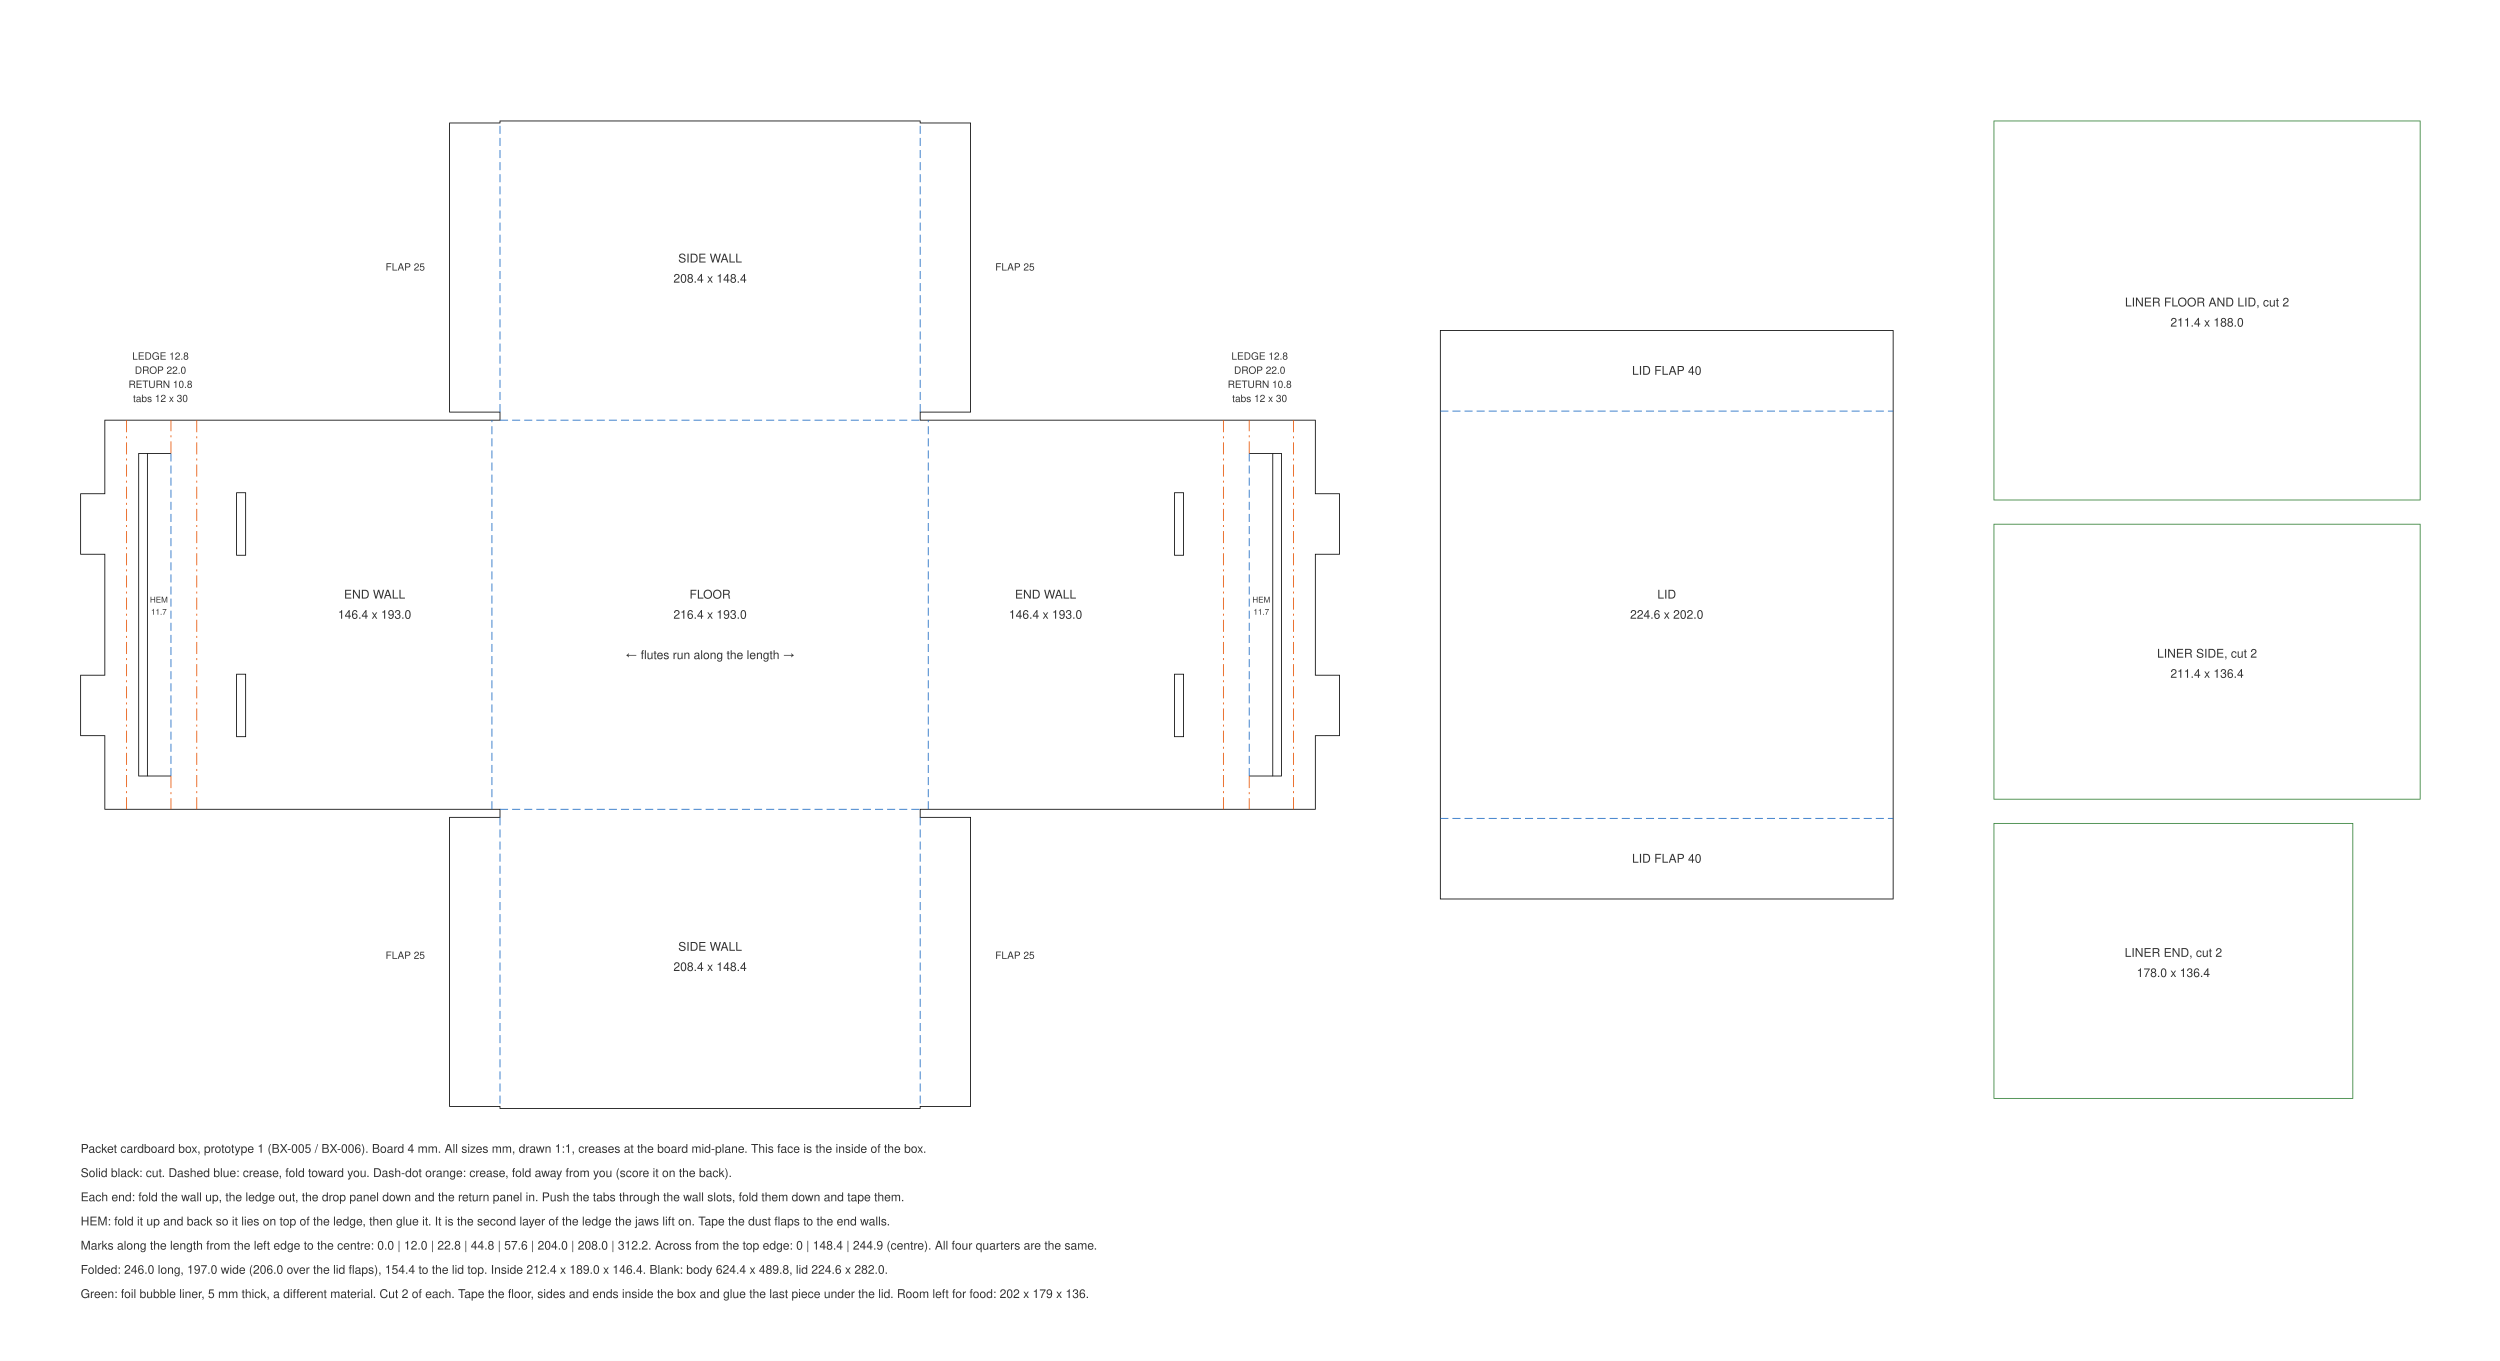
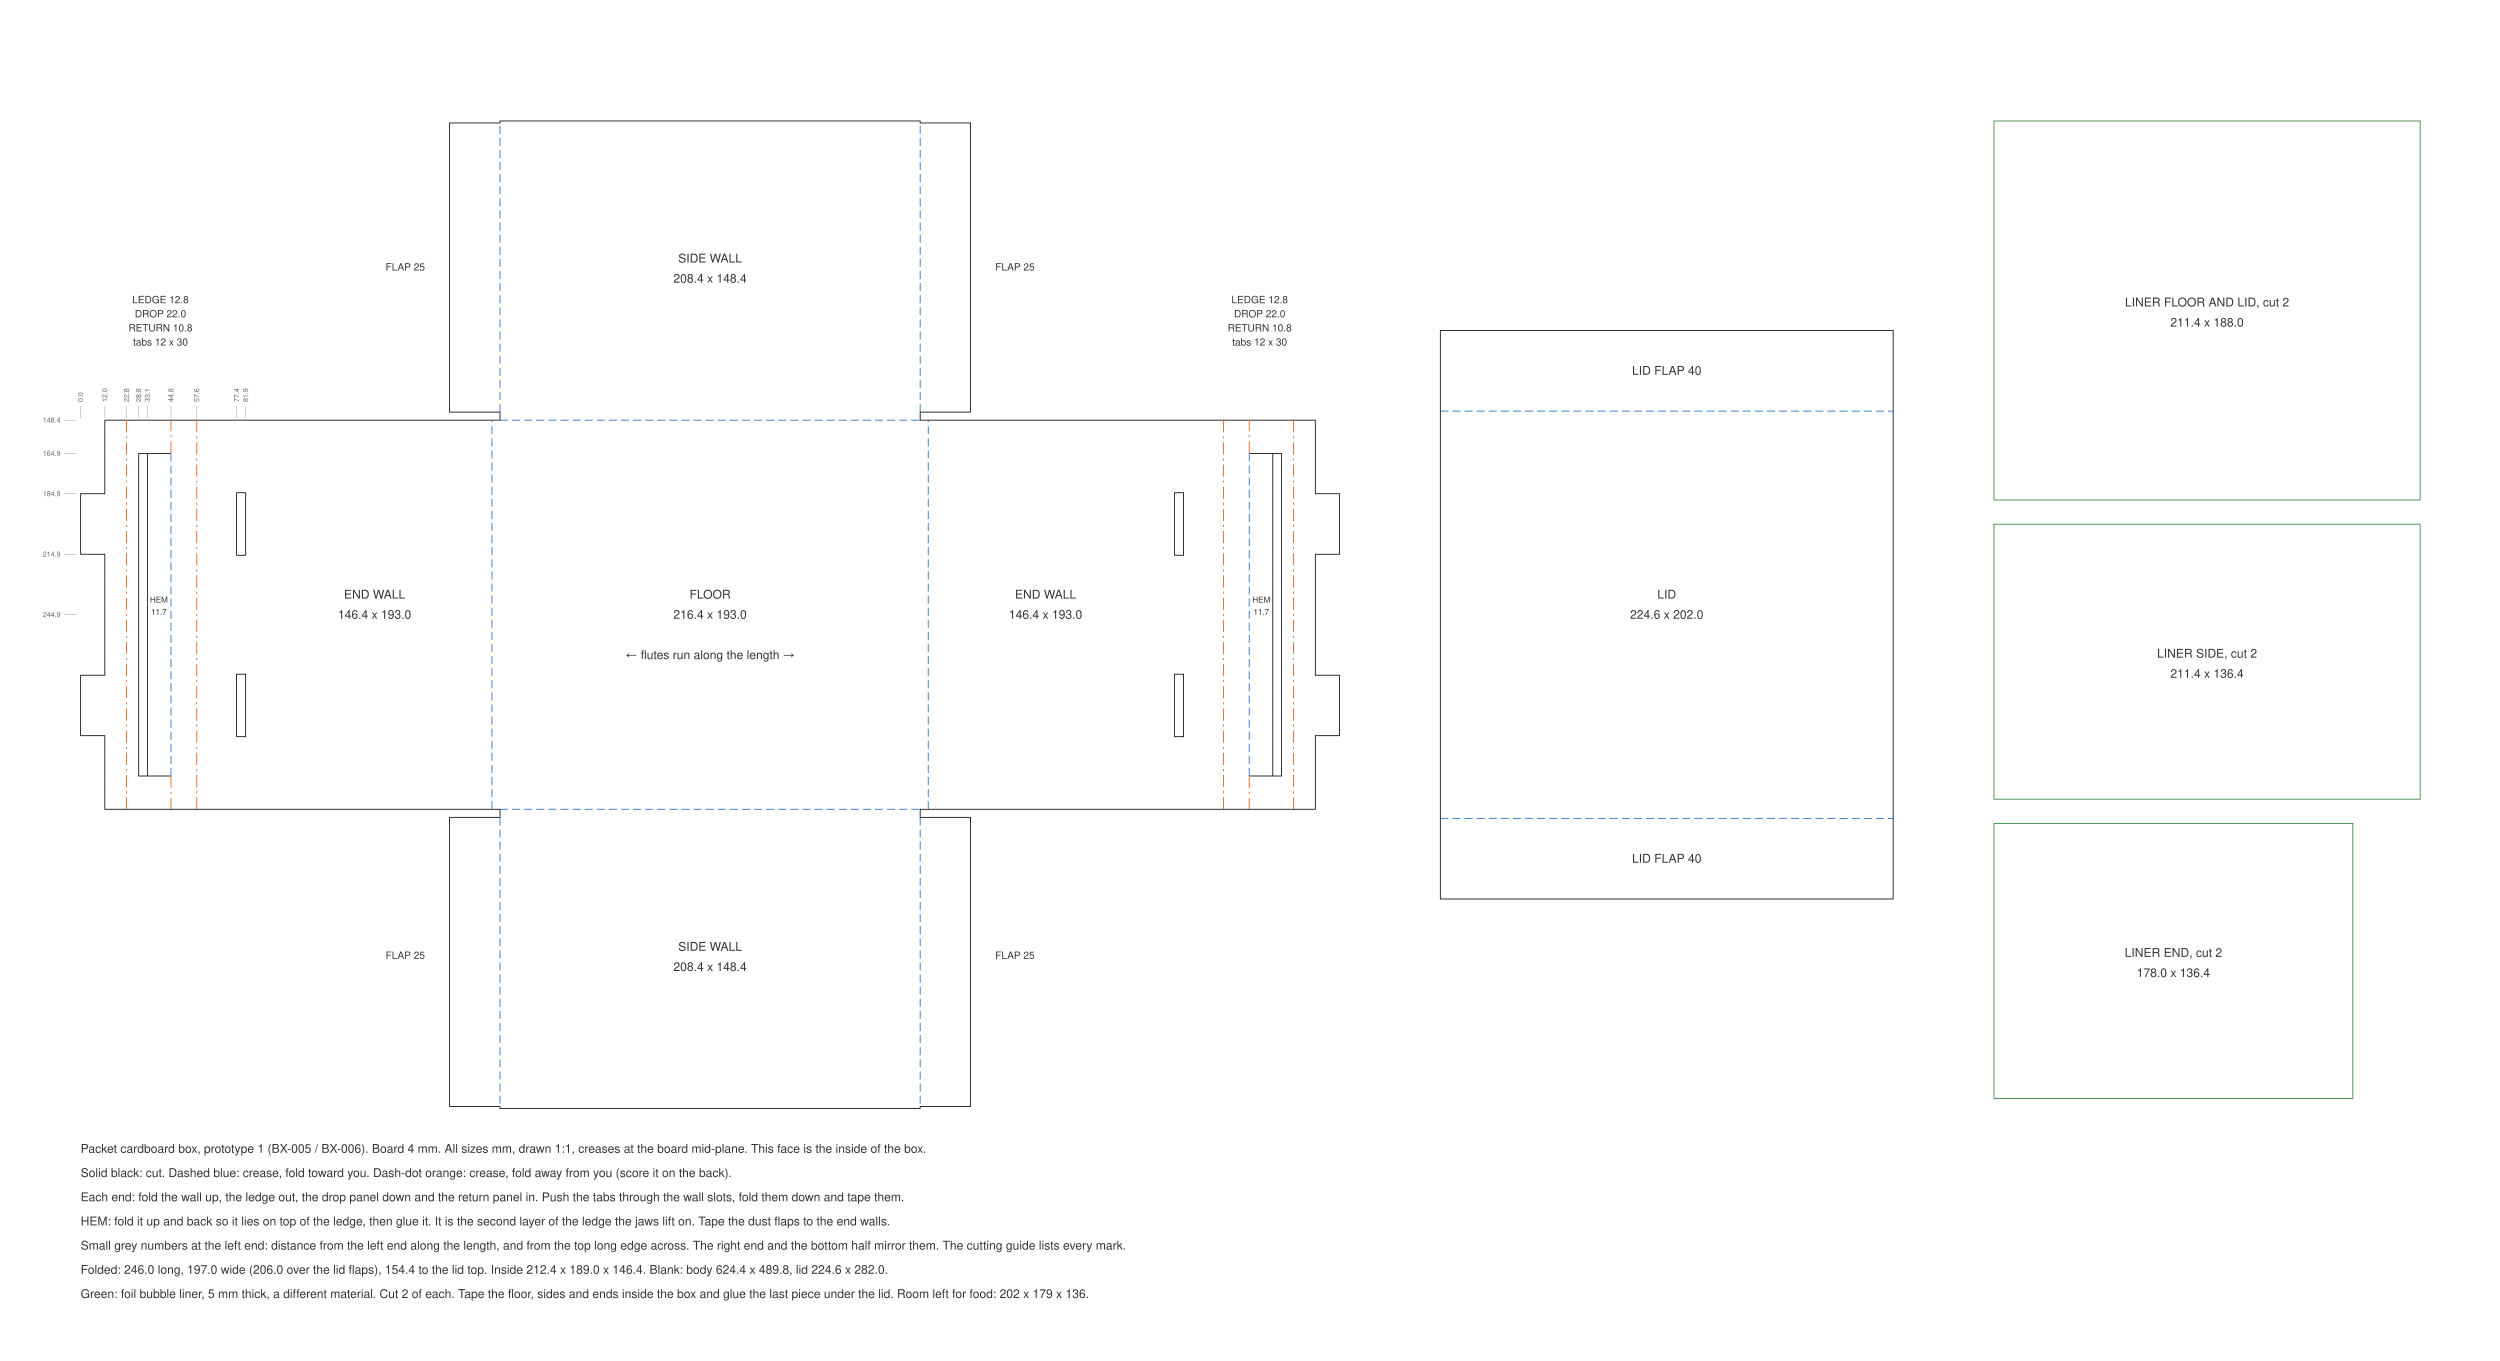
<svg xmlns="http://www.w3.org/2000/svg" width="1240mm" height="675mm" viewBox="0 0 1240 675">
  <rect width="100%" height="100%" fill="white" />
  <g id="cut" fill="none" stroke="black" stroke-width="0.4">
    <polygon points="352.20,60.00 456.40,60.00 456.40,61.00 481.40,61.00 481.40,204.40 456.40,204.40 456.40,208.40 652.40,208.40 652.40,244.90 664.40,244.90 664.40,274.90 652.40,274.90 652.40,304.90 652.40,304.90 652.40,334.90 664.40,334.90 664.40,364.90 652.40,364.90 652.40,401.40 456.40,401.40 456.40,405.40 481.40,405.40 481.40,548.80 456.40,548.80 456.40,549.80 352.20,549.80 352.20,549.80 248.00,549.80 248.00,548.80 223.00,548.80 223.00,405.40 248.00,405.40 248.00,401.40 52.00,401.40 52.00,364.90 40.00,364.90 40.00,334.90 52.00,334.90 52.00,304.90 52.00,304.90 52.00,274.90 40.00,274.90 40.00,244.90 52.00,244.90 52.00,208.40 248.00,208.40 248.00,204.40 223.00,204.40 223.00,61.00 248.00,61.00 248.00,60.00 352.20,60.00" />
    <rect x="631.30" y="224.90" width="4.30" height="160.00" />
    <line x1="619.60" y1="224.90" x2="631.30" y2="224.90" />
    <rect x="582.55" y="244.40" width="4.50" height="31.00" />
    <line x1="619.60" y1="384.90" x2="631.30" y2="384.90" />
    <rect x="582.55" y="334.40" width="4.50" height="31.00" />
    <rect x="68.80" y="224.90" width="4.30" height="160.00" />
    <line x1="84.80" y1="224.90" x2="73.10" y2="224.90" />
    <rect x="117.35" y="244.40" width="4.50" height="31.00" />
    <line x1="84.80" y1="384.90" x2="73.10" y2="384.90" />
    <rect x="117.35" y="334.40" width="4.50" height="31.00" />
    <rect x="714.40" y="163.90" width="224.60" height="282.00" />
  </g>
  <g id="crease-toward" fill="none" stroke="#1565c0" stroke-width="0.4" stroke-dasharray="4 2">
    <line x1="456.40" y1="204.40" x2="456.40" y2="61.00" />
    <line x1="456.40" y1="405.40" x2="456.40" y2="548.80" />
    <line x1="460.40" y1="401.40" x2="460.40" y2="208.40" />
    <line x1="619.60" y1="384.90" x2="619.60" y2="224.90" />
    <line x1="248.00" y1="208.40" x2="456.40" y2="208.40" />
    <line x1="714.40" y1="203.90" x2="939.00" y2="203.90" />
    <line x1="248.00" y1="204.40" x2="248.00" y2="61.00" />
    <line x1="248.00" y1="405.40" x2="248.00" y2="548.80" />
    <line x1="244.00" y1="401.40" x2="244.00" y2="208.40" />
    <line x1="84.80" y1="384.90" x2="84.80" y2="224.90" />
    <line x1="248.00" y1="401.40" x2="456.40" y2="401.40" />
    <line x1="714.40" y1="405.90" x2="939.00" y2="405.90" />
  </g>
  <g id="crease-away" fill="none" stroke="#e65100" stroke-width="0.4" stroke-dasharray="6 2 1 2">
    <line x1="619.60" y1="224.90" x2="619.60" y2="208.40" />
    <line x1="619.60" y1="384.90" x2="619.60" y2="401.40" />
    <line x1="606.80" y1="401.40" x2="606.80" y2="208.40" />
    <line x1="641.60" y1="401.40" x2="641.60" y2="208.40" />
    <line x1="84.80" y1="224.90" x2="84.80" y2="208.40" />
    <line x1="84.80" y1="384.90" x2="84.80" y2="401.40" />
    <line x1="97.60" y1="401.40" x2="97.60" y2="208.40" />
    <line x1="62.80" y1="401.40" x2="62.80" y2="208.40" />
  </g>
  <g id="liner" fill="none" stroke="#2e7d32" stroke-width="0.4">
    <rect x="989.00" y="60.00" width="211.40" height="188.00" />
    <rect x="989.00" y="260.00" width="211.40" height="136.40" />
    <rect x="989.00" y="408.40" width="178.00" height="136.40" />
  </g>
  <g id="notes" font-family="Helvetica, Arial, sans-serif" fill="#333">
    <text x="352.20" y="296.90" font-size="6.0" text-anchor="middle">FLOOR</text>
    <text x="352.20" y="306.90" font-size="6.0" text-anchor="middle">216.4 x 193.0</text>
    <text x="352.20" y="326.90" font-size="6.0" text-anchor="middle">← flutes run along the length →</text>
    <text x="352.20" y="130.20" font-size="6.0" text-anchor="middle">SIDE WALL</text>
    <text x="352.20" y="140.20" font-size="6.0" text-anchor="middle">208.4 x 148.4</text>
    <text x="518.60" y="296.90" font-size="6.0" text-anchor="middle">END WALL</text>
    <text x="518.60" y="306.90" font-size="6.0" text-anchor="middle">146.4 x 193.0</text>
    <text x="625.60" y="298.90" font-size="4" text-anchor="middle">HEM</text>
    <text x="625.60" y="304.90" font-size="4" text-anchor="middle">11.7</text>
-     <text x="624.80" y="178.40" font-size="5" text-anchor="middle">LEDGE 12.8</text>
-     <text x="624.80" y="185.40" font-size="5" text-anchor="middle">DROP 22.0</text>
-     <text x="624.80" y="192.40" font-size="5" text-anchor="middle">RETURN 10.8</text>
-     <text x="624.80" y="199.40" font-size="5" text-anchor="middle">tabs 12 x 30</text>
+     <text x="624.80" y="150.40" font-size="5" text-anchor="middle">LEDGE 12.8</text>
+     <text x="624.80" y="157.40" font-size="5" text-anchor="middle">DROP 22.0</text>
+     <text x="624.80" y="164.40" font-size="5" text-anchor="middle">RETURN 10.8</text>
+     <text x="624.80" y="171.40" font-size="5" text-anchor="middle">tabs 12 x 30</text>
    <text x="503.40" y="134.20" font-size="5" text-anchor="middle">FLAP 25</text>
    <text x="503.40" y="475.60" font-size="5" text-anchor="middle">FLAP 25</text>
    <text x="826.70" y="185.90" font-size="6.0" text-anchor="middle">LID FLAP 40</text>
    <text x="352.20" y="471.60" font-size="6.0" text-anchor="middle">SIDE WALL</text>
    <text x="352.20" y="481.60" font-size="6.0" text-anchor="middle">208.4 x 148.4</text>
    <text x="185.80" y="296.90" font-size="6.0" text-anchor="middle">END WALL</text>
    <text x="185.80" y="306.90" font-size="6.0" text-anchor="middle">146.4 x 193.0</text>
    <text x="78.80" y="298.90" font-size="4" text-anchor="middle">HEM</text>
    <text x="78.80" y="304.90" font-size="4" text-anchor="middle">11.7</text>
-     <text x="79.60" y="178.40" font-size="5" text-anchor="middle">LEDGE 12.8</text>
-     <text x="79.60" y="185.40" font-size="5" text-anchor="middle">DROP 22.0</text>
-     <text x="79.60" y="192.40" font-size="5" text-anchor="middle">RETURN 10.8</text>
-     <text x="79.60" y="199.40" font-size="5" text-anchor="middle">tabs 12 x 30</text>
+     <text x="79.60" y="150.40" font-size="5" text-anchor="middle">LEDGE 12.8</text>
+     <text x="79.60" y="157.40" font-size="5" text-anchor="middle">DROP 22.0</text>
+     <text x="79.60" y="164.40" font-size="5" text-anchor="middle">RETURN 10.8</text>
+     <text x="79.60" y="171.40" font-size="5" text-anchor="middle">tabs 12 x 30</text>
    <text x="201.00" y="134.20" font-size="5" text-anchor="middle">FLAP 25</text>
    <text x="201.00" y="475.60" font-size="5" text-anchor="middle">FLAP 25</text>
    <text x="826.70" y="427.90" font-size="6.0" text-anchor="middle">LID FLAP 40</text>
    <text x="826.70" y="296.90" font-size="6.0" text-anchor="middle">LID</text>
    <text x="826.70" y="306.90" font-size="6.0" text-anchor="middle">224.6 x 202.0</text>
    <text x="1094.70" y="152.00" font-size="6" text-anchor="middle">LINER FLOOR AND LID, cut 2</text>
    <text x="1094.70" y="162.00" font-size="6" text-anchor="middle">211.4 x 188.0</text>
    <text x="1094.70" y="326.20" font-size="6" text-anchor="middle">LINER SIDE, cut 2</text>
    <text x="1094.70" y="336.20" font-size="6" text-anchor="middle">211.4 x 136.4</text>
    <text x="1078.00" y="474.60" font-size="6" text-anchor="middle">LINER END, cut 2</text>
    <text x="1078.00" y="484.60" font-size="6" text-anchor="middle">178.0 x 136.4</text>
+     <line x1="40.00" y1="207.40" x2="40.00" y2="201.40" stroke="#888" stroke-width="0.2" />
+     <text transform="translate(41.20 199.40) rotate(-90)" font-size="3.5" fill="#666">0.0</text>
+     <line x1="52.00" y1="207.40" x2="52.00" y2="201.40" stroke="#888" stroke-width="0.2" />
+     <text transform="translate(53.20 199.40) rotate(-90)" font-size="3.5" fill="#666">12.0</text>
+     <line x1="62.80" y1="207.40" x2="62.80" y2="201.40" stroke="#888" stroke-width="0.2" />
+     <text transform="translate(64.00 199.40) rotate(-90)" font-size="3.5" fill="#666">22.8</text>
+     <line x1="68.80" y1="207.40" x2="68.80" y2="201.40" stroke="#888" stroke-width="0.2" />
+     <text transform="translate(70.00 199.40) rotate(-90)" font-size="3.5" fill="#666">28.8</text>
+     <line x1="73.10" y1="207.40" x2="73.10" y2="201.40" stroke="#888" stroke-width="0.2" />
+     <text transform="translate(74.30 199.40) rotate(-90)" font-size="3.5" fill="#666">33.1</text>
+     <line x1="84.80" y1="207.40" x2="84.80" y2="201.40" stroke="#888" stroke-width="0.2" />
+     <text transform="translate(86.00 199.40) rotate(-90)" font-size="3.5" fill="#666">44.8</text>
+     <line x1="97.60" y1="207.40" x2="97.60" y2="201.40" stroke="#888" stroke-width="0.2" />
+     <text transform="translate(98.80 199.40) rotate(-90)" font-size="3.5" fill="#666">57.6</text>
+     <line x1="117.35" y1="207.40" x2="117.35" y2="201.40" stroke="#888" stroke-width="0.2" />
+     <text transform="translate(118.55 199.40) rotate(-90)" font-size="3.5" fill="#666">77.4</text>
+     <line x1="121.85" y1="207.40" x2="121.85" y2="201.40" stroke="#888" stroke-width="0.2" />
+     <text transform="translate(123.05 199.40) rotate(-90)" font-size="3.5" fill="#666">81.9</text>
+     <line x1="38.00" y1="208.40" x2="32.00" y2="208.40" stroke="#888" stroke-width="0.2" />
+     <text x="30.00" y="209.60" font-size="3.5" fill="#666" text-anchor="end">148.4</text>
+     <line x1="38.00" y1="224.90" x2="32.00" y2="224.90" stroke="#888" stroke-width="0.2" />
+     <text x="30.00" y="226.10" font-size="3.5" fill="#666" text-anchor="end">164.9</text>
+     <line x1="38.00" y1="244.90" x2="32.00" y2="244.90" stroke="#888" stroke-width="0.2" />
+     <text x="30.00" y="246.10" font-size="3.5" fill="#666" text-anchor="end">184.9</text>
+     <line x1="38.00" y1="274.90" x2="32.00" y2="274.90" stroke="#888" stroke-width="0.2" />
+     <text x="30.00" y="276.10" font-size="3.5" fill="#666" text-anchor="end">214.9</text>
+     <line x1="38.00" y1="304.90" x2="32.00" y2="304.90" stroke="#888" stroke-width="0.2" />
+     <text x="30.00" y="306.10" font-size="3.5" fill="#666" text-anchor="end">244.9</text>
    <text x="40.0" y="571.80" font-size="6">Packet cardboard box, prototype 1 (BX-005 / BX-006). Board 4 mm. All sizes mm, drawn 1:1, creases at the board mid-plane. This face is the inside of the box.</text>
    <text x="40.0" y="583.80" font-size="6">Solid black: cut. Dashed blue: crease, fold toward you. Dash-dot orange: crease, fold away from you (score it on the back).</text>
    <text x="40.0" y="595.80" font-size="6">Each end: fold the wall up, the ledge out, the drop panel down and the return panel in. Push the tabs through the wall slots, fold them down and tape them.</text>
    <text x="40.0" y="607.80" font-size="6">HEM: fold it up and back so it lies on top of the ledge, then glue it. It is the second layer of the ledge the jaws lift on. Tape the dust flaps to the end walls.</text>
-     <text x="40.0" y="619.80" font-size="6">Marks along the length from the left edge to the centre: 0.0 | 12.0 | 22.8 | 44.8 | 57.6 | 204.0 | 208.0 | 312.2. Across from the top edge: 0 | 148.4 | 244.9 (centre). All four quarters are the same.</text>
+     <text x="40.0" y="619.80" font-size="6">Small grey numbers at the left end: distance from the left end along the length, and from the top long edge across. The right end and the bottom half mirror them. The cutting guide lists every mark.</text>
    <text x="40.0" y="631.80" font-size="6">Folded: 246.0 long, 197.0 wide (206.0 over the lid flaps), 154.4 to the lid top. Inside 212.4 x 189.0 x 146.4. Blank: body 624.4 x 489.8, lid 224.6 x 282.0.</text>
    <text x="40.0" y="643.80" font-size="6">Green: foil bubble liner, 5 mm thick, a different material. Cut 2 of each. Tape the floor, sides and ends inside the box and glue the last piece under the lid. Room left for food: 202 x 179 x 136.</text>
  </g>
</svg>
